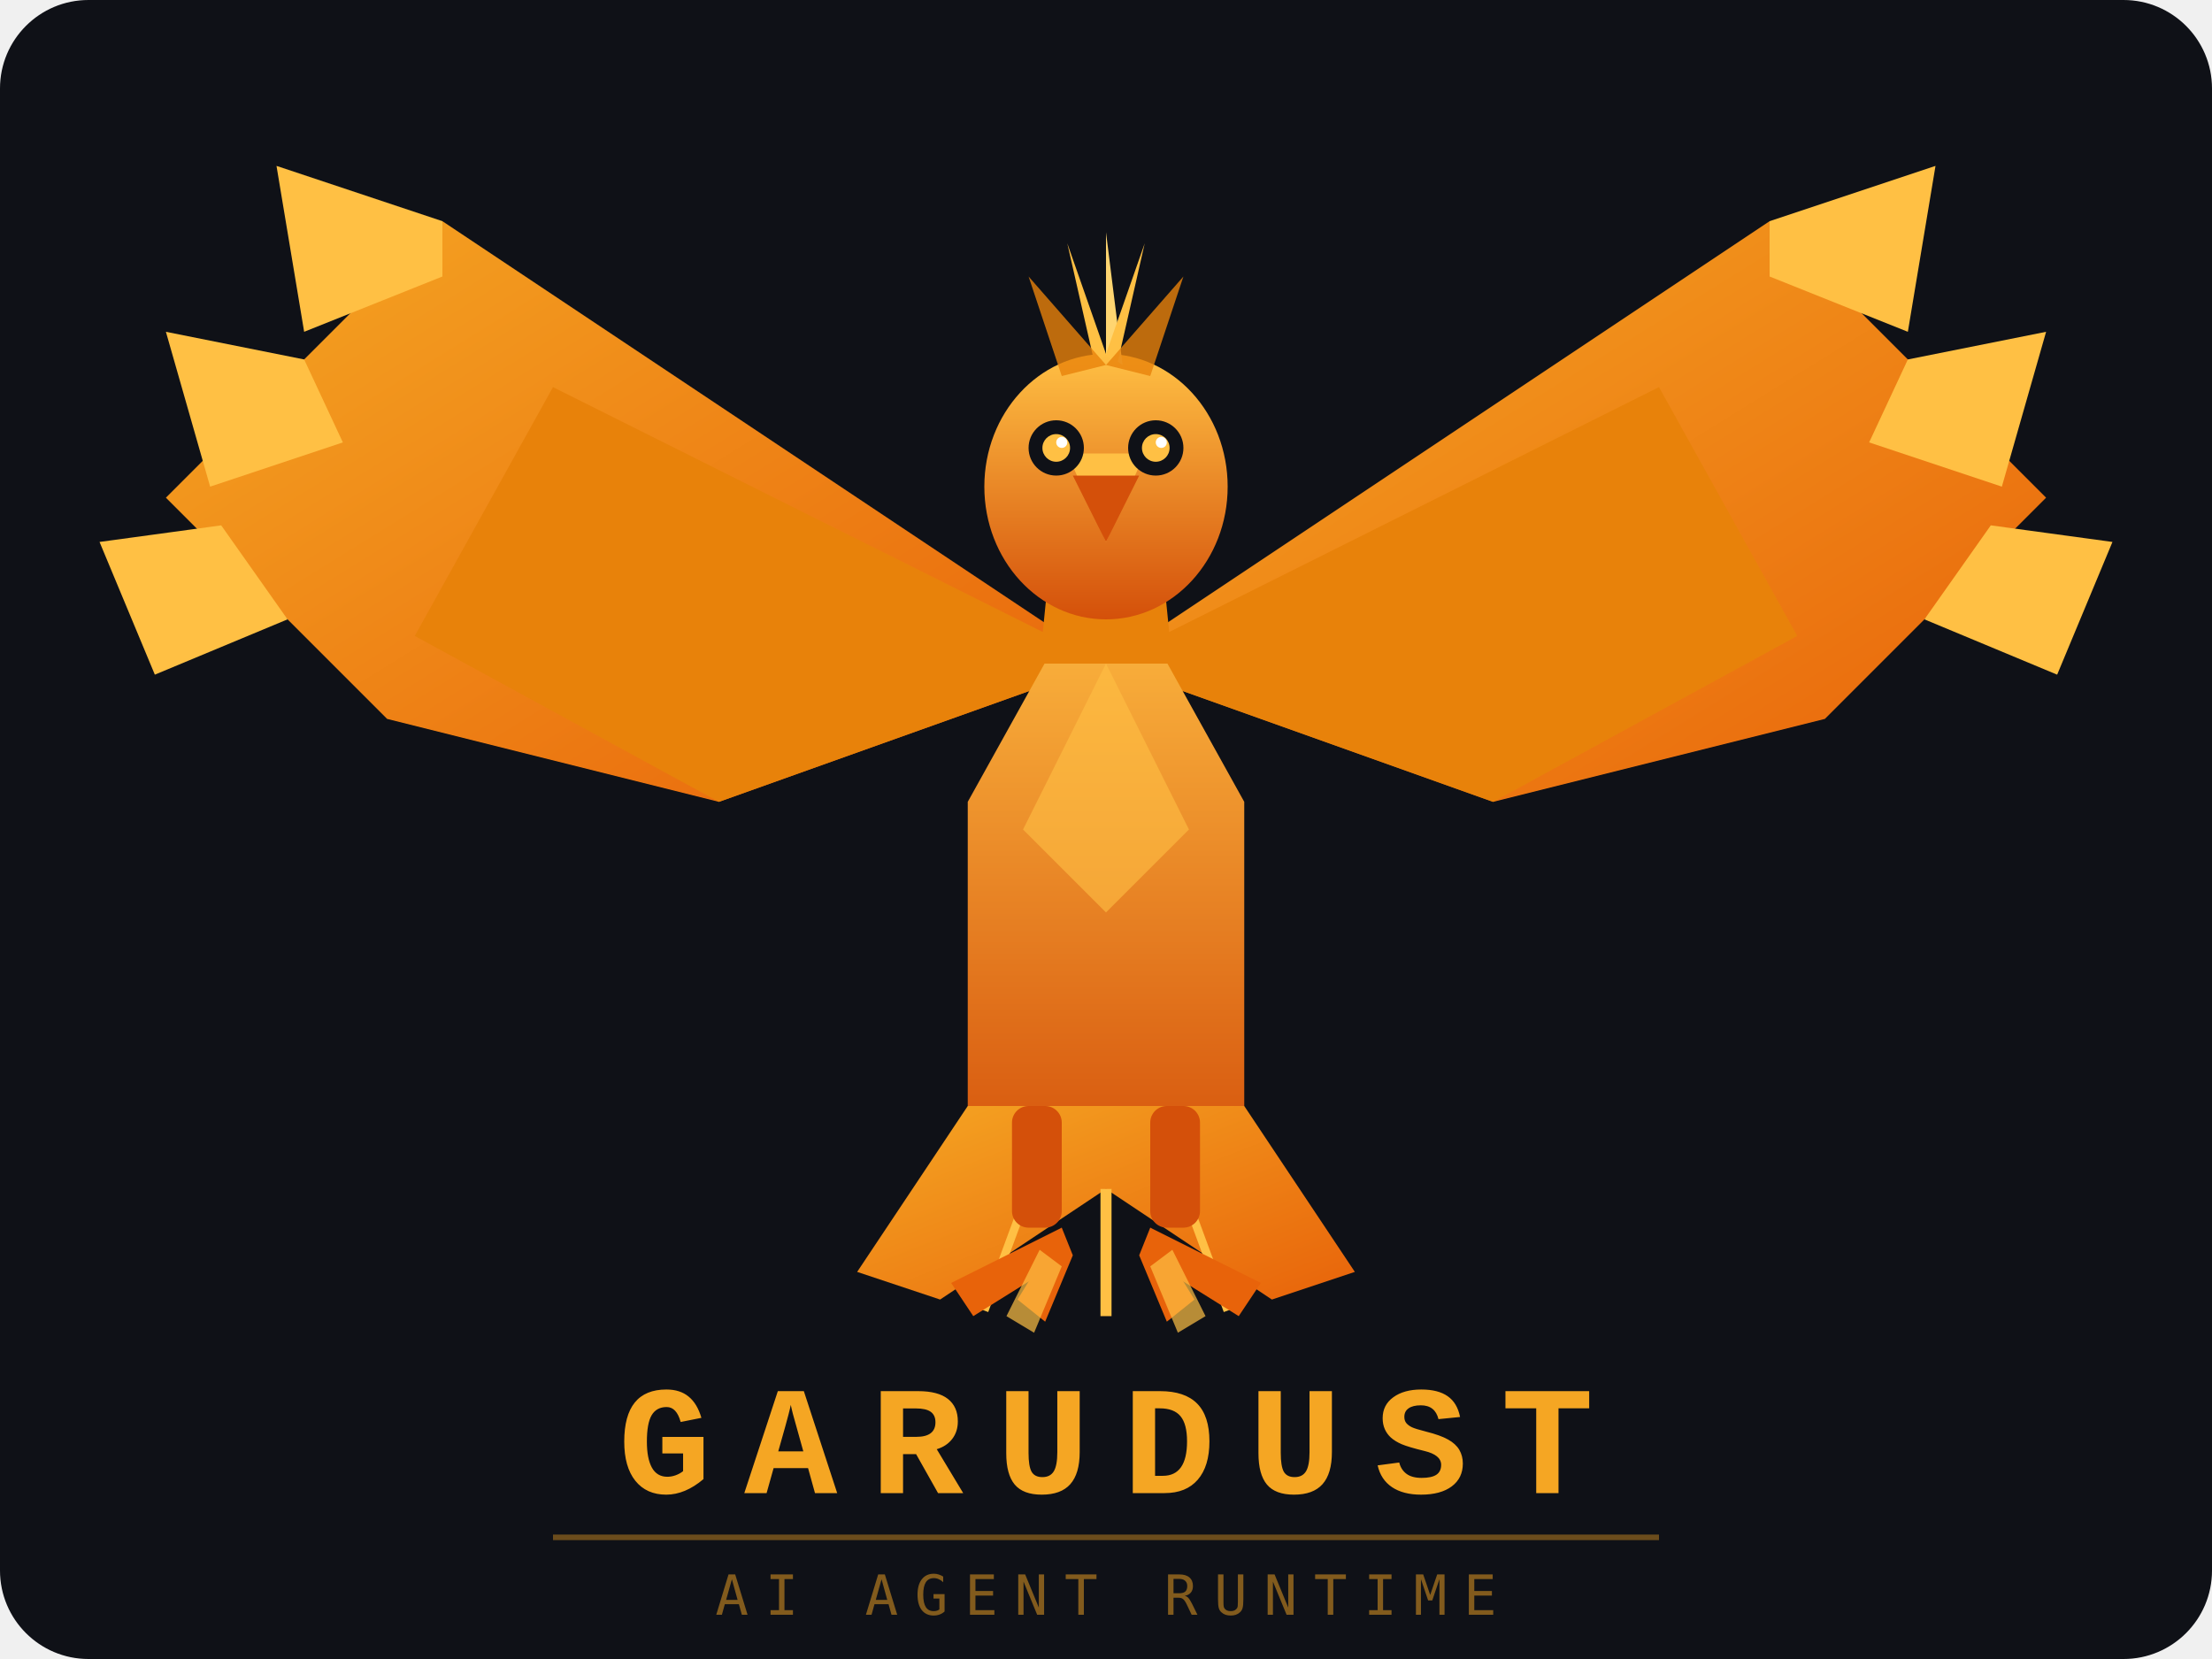
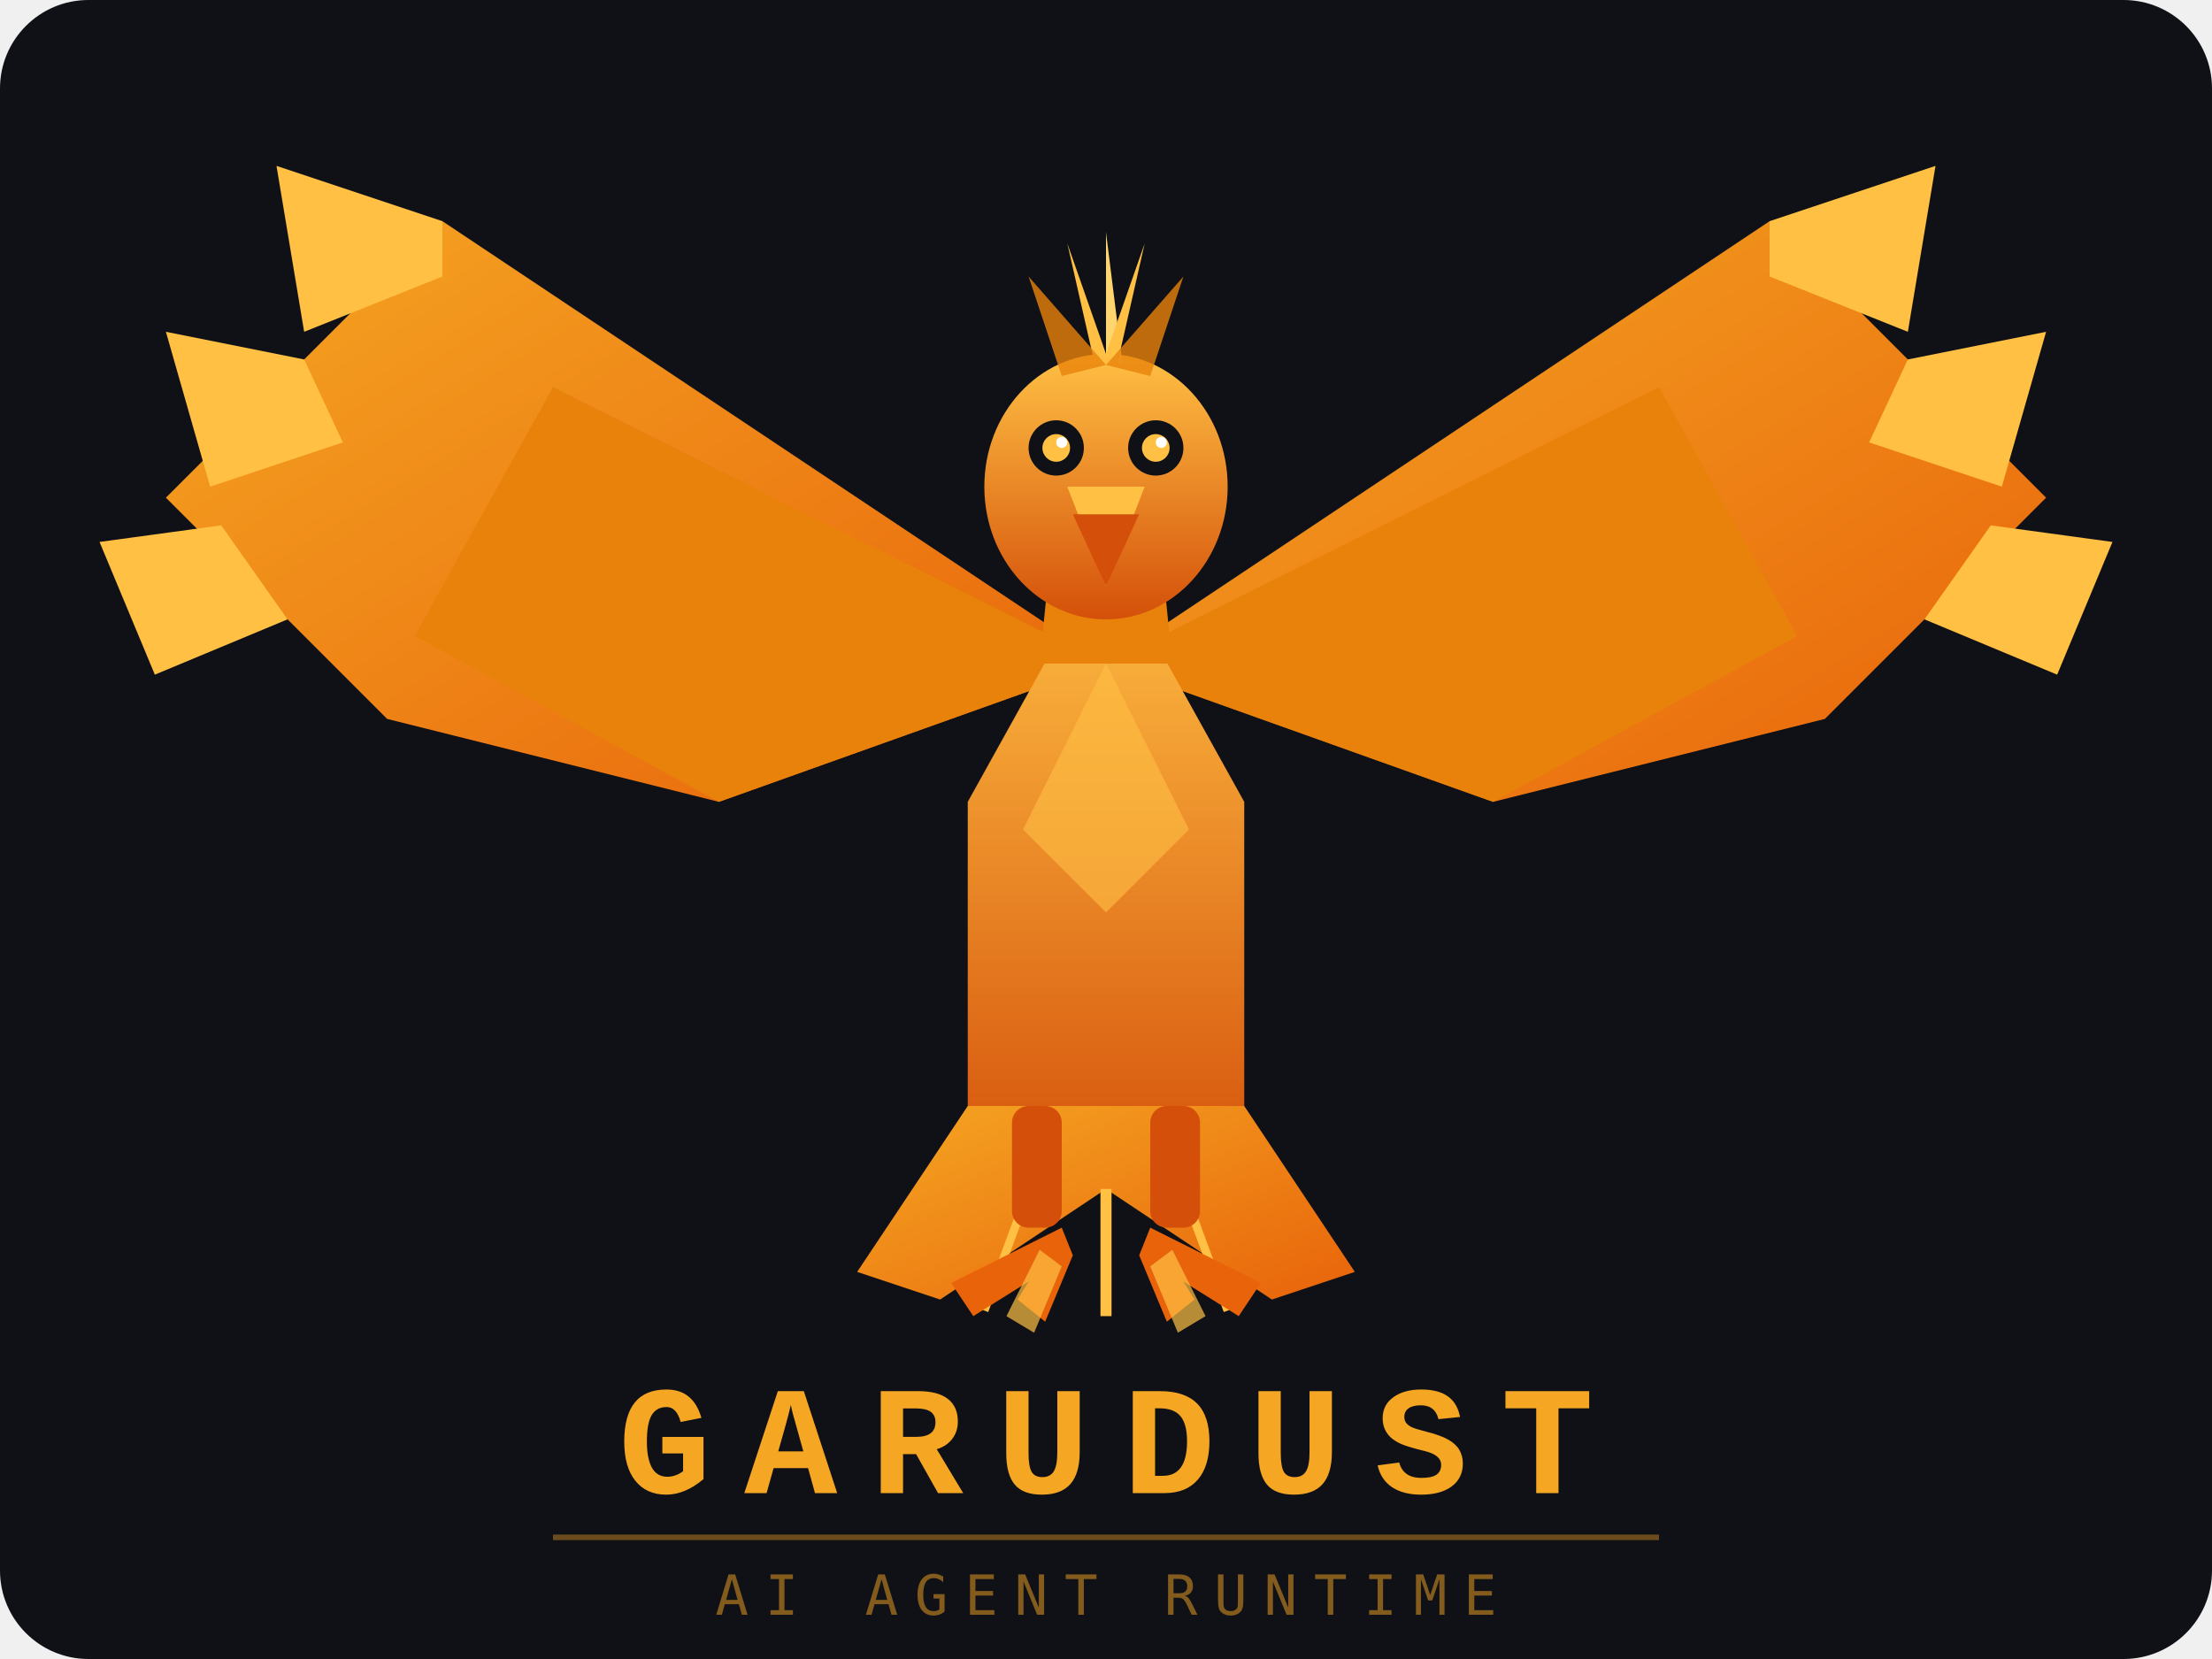
<svg xmlns="http://www.w3.org/2000/svg" viewBox="0 0 400 300" width="400" height="300">
  <defs>
    <linearGradient id="wingGrad" x1="0%" y1="0%" x2="100%" y2="100%">
      <stop offset="0%" style="stop-color:#F5A623;stop-opacity:1" />
      <stop offset="100%" style="stop-color:#E8630A;stop-opacity:1" />
    </linearGradient>
    <linearGradient id="bodyGrad" x1="0%" y1="0%" x2="0%" y2="100%">
      <stop offset="0%" style="stop-color:#FFC044;stop-opacity:1" />
      <stop offset="100%" style="stop-color:#D4500A;stop-opacity:1" />
    </linearGradient>
  </defs>
  <rect width="400" height="300" fill="#0F1117" rx="16" />
  <polygon points="200,120 80,40  30,90  70,130 130,145" fill="url(#wingGrad)" />
  <polygon points="200,120 100,70 75,115 130,145" fill="#E8820A" />
  <polygon points="200,120 320,40 370,90 330,130 270,145" fill="url(#wingGrad)" />
  <polygon points="200,120 300,70 325,115 270,145" fill="#E8820A" />
  <polygon points="80,40  50,30  55,60  80,50" fill="#FFC044" />
  <polygon points="55,65  30,60  38,88  62,80" fill="#FFC044" />
  <polygon points="40,95  18,98  28,122 52,112" fill="#FFC044" />
  <polygon points="320,40 350,30 345,60 320,50" fill="#FFC044" />
  <polygon points="345,65 370,60 362,88 338,80" fill="#FFC044" />
  <polygon points="360,95 382,98 372,122 348,112" fill="#FFC044" />
  <polygon points="200,100 175,145 175,200 200,215 225,200 225,145" fill="url(#bodyGrad)" />
  <polygon points="200,120 185,150 200,165 215,150" fill="#FFC044" opacity="0.6" />
  <polygon points="175,200 155,230 170,235 200,215 230,235 245,230 225,200" fill="url(#wingGrad)" />
  <line x1="200" y1="215" x2="200" y2="238" stroke="#FFC044" stroke-width="2" />
  <line x1="185" y1="218" x2="178" y2="237" stroke="#FFC044" stroke-width="1.5" />
  <line x1="215" y1="218" x2="222" y2="237" stroke="#FFC044" stroke-width="1.5" />
  <rect x="183" y="200" width="9" height="22" rx="3" fill="#D4500A" />
  <polygon points="192,222 172,232 176,238 192,228" fill="#E8630A" />
  <polygon points="192,222 184,235 189,239 194,227" fill="#E8630A" />
  <polygon points="188,226 182,238 187,241 192,229" fill="#FFC044" opacity="0.7" />
  <rect x="208" y="200" width="9" height="22" rx="3" fill="#D4500A" />
  <polygon points="208,222 228,232 224,238 208,228" fill="#E8630A" />
  <polygon points="208,222 216,235 211,239 206,227" fill="#E8630A" />
  <polygon points="212,226 218,238 213,241 208,229" fill="#FFC044" opacity="0.7" />
  <polygon points="190,100 210,100 212,120 188,120" fill="#E8820A" />
  <ellipse cx="200" cy="88" rx="22" ry="24" fill="url(#bodyGrad)" />
-   <polygon points="193,82 207,82 200,98" fill="#FFC044" />
-   <polygon points="194,86 206,86 200,98" fill="#D4500A" />
+   <polygon points="193,88 207,88 200,106" fill="#FFC044" />
+   <polygon points="194,93 206,93 200,106" fill="#D4500A" />
  <circle cx="191" cy="81" r="5" fill="#0F1117" />
  <circle cx="191" cy="81" r="2.5" fill="#FFC044" />
  <circle cx="192" cy="80" r="1" fill="white" />
  <circle cx="209" cy="81" r="5" fill="#0F1117" />
  <circle cx="209" cy="81" r="2.5" fill="#FFC044" />
  <circle cx="210" cy="80" r="1" fill="white" />
  <polygon points="200,64 193,44 198,66" fill="#FFC044" />
  <polygon points="200,64 200,42 203,66" fill="#FFD570" />
  <polygon points="200,64 207,44 202,66" fill="#FFC044" />
  <polygon points="200,66 186,50 192,68" fill="#E8820A" opacity="0.8" />
  <polygon points="200,66 214,50 208,68" fill="#E8820A" opacity="0.8" />
  <text x="200" y="270" font-family="'SF Mono', 'Fira Code', 'Courier New', monospace" font-size="28" font-weight="700" letter-spacing="6" text-anchor="middle" fill="#F5A623">GARUDUST</text>
  <line x1="100" y1="278" x2="300" y2="278" stroke="#F5A623" stroke-width="1" opacity="0.4" />
  <text x="200" y="292" font-family="'SF Mono', 'Fira Code', monospace" font-size="10" letter-spacing="3" text-anchor="middle" fill="#F5A623" opacity="0.5">AI AGENT RUNTIME</text>
</svg>
